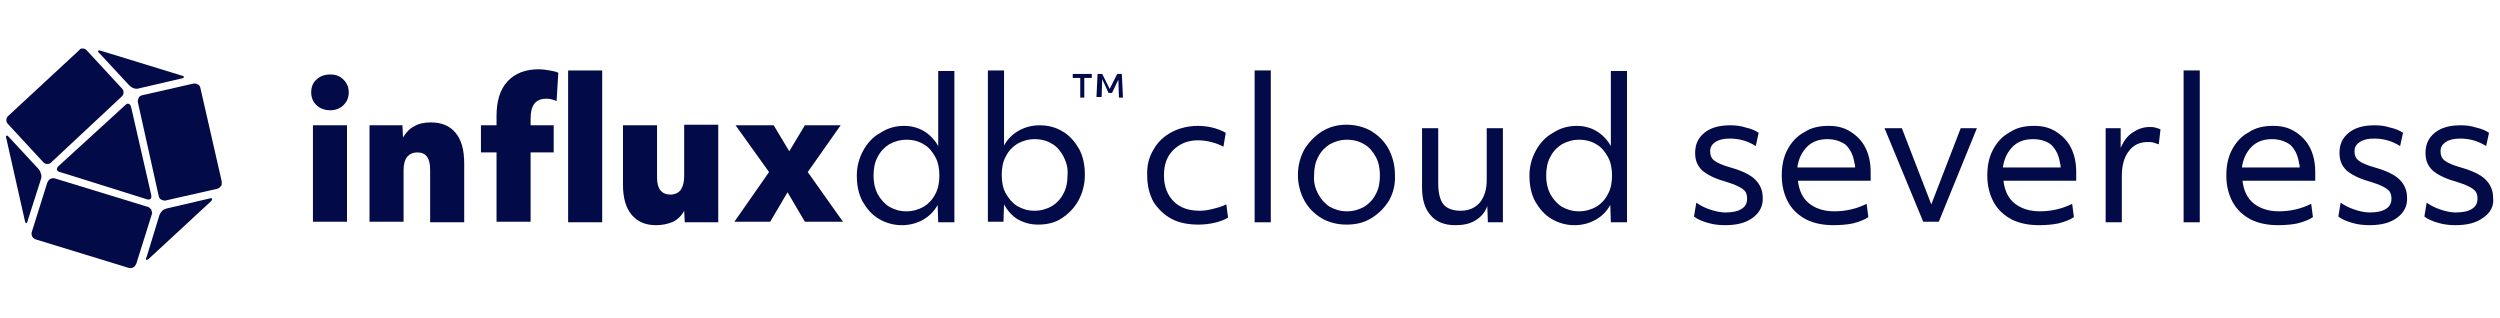
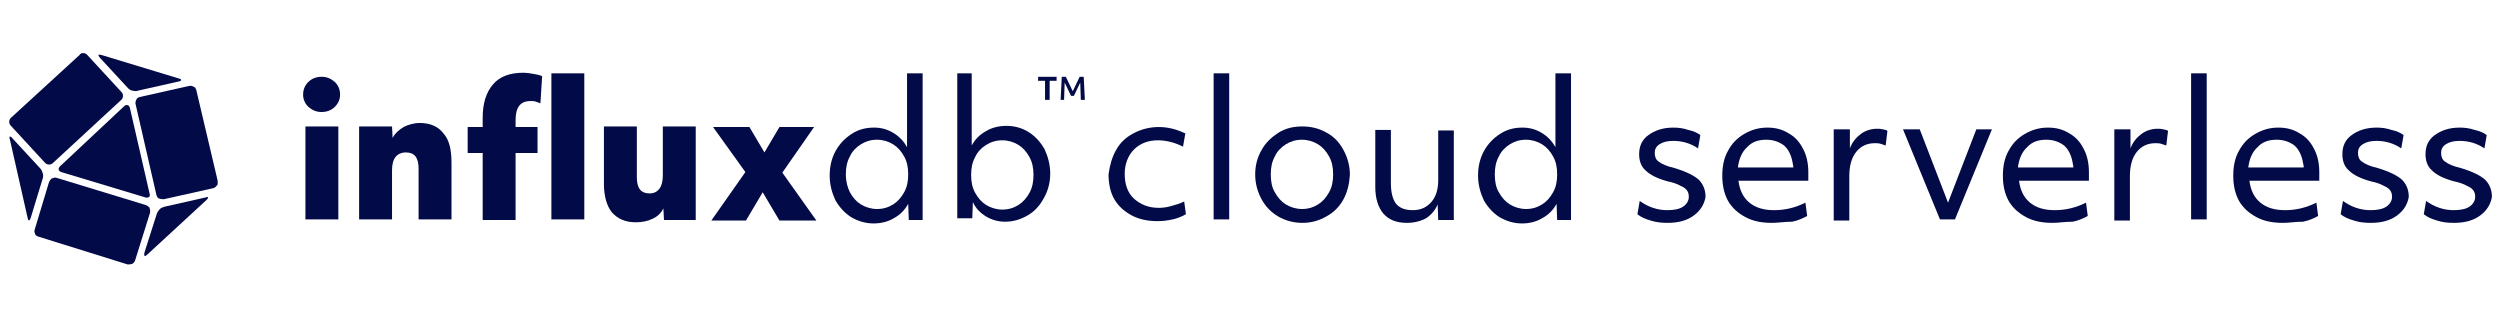
<svg xmlns="http://www.w3.org/2000/svg" version="1.1" id="Layer_1" x="0px" y="0px" viewBox="0 0 433 55" style="enable-background:new 0 0 433 55;" xml:space="preserve">
  <style type="text/css">
	.st0{fill:#020A47;}
	.st1{fill-rule:evenodd;clip-rule:evenodd;fill:#020A47;}
</style>
  <g>
-     <path class="st0" d="M54.2,21.7h5.9v16.7h-5.9V21.7z M54.8,18.2c-0.6-0.6-0.9-1.3-0.9-2.2c0-0.9,0.3-1.7,0.9-2.2   c0.6-0.6,1.4-0.9,2.4-0.9s1.7,0.3,2.3,0.9c0.6,0.6,0.9,1.3,0.9,2.2c0,0.9-0.3,1.6-0.9,2.2c-0.6,0.6-1.4,0.9-2.3,0.9   S55.4,18.8,54.8,18.2z" />
-     <path class="st0" d="M64,21.7h5.7l0.1,2.1c0.5-0.8,1.1-1.5,1.9-1.9c0.8-0.5,1.8-0.7,2.9-0.7c1.9,0,3.3,0.6,4.3,1.8   c1,1.2,1.5,2.9,1.5,5.3v10.2h-5.9v-9.1c0-2-0.7-3-2.2-3c-0.8,0-1.4,0.3-1.8,0.8c-0.4,0.5-0.6,1.3-0.6,2.3v8.9H64V21.7z" />
-     <path class="st0" d="M86,26.4h-2.7v-4.7H86v-1.6c0-2.6,0.6-4.6,1.9-6c1.3-1.4,3.1-2.1,5.4-2.1c0.7,0,1.3,0.1,1.9,0.2   c0.6,0.1,1.1,0.2,1.5,0.4l-0.3,4.9c-0.2-0.1-0.5-0.2-0.9-0.3c-0.3-0.1-0.6-0.1-0.9-0.1c-1.8,0-2.7,1.1-2.7,3.4v1.2h4v4.7h-4v12H86   V26.4z M98.4,12.2h5.9v26.3h-5.9V12.2z" />
-     <path class="st0" d="M124.4,38.5h-5.8l-0.1-2c-0.4,0.8-1.1,1.5-1.9,1.9c-0.9,0.4-1.9,0.6-3,0.6c-1.8,0-3.2-0.6-4.2-1.8   c-1-1.2-1.5-2.9-1.5-5.2V21.7h5.9v9.1c0,1.9,0.8,2.9,2.3,2.9c0.8,0,1.4-0.3,1.8-0.8c0.4-0.6,0.6-1.4,0.6-2.4v-8.9h5.9V38.5z" />
-     <path class="st0" d="M133.2,29.8l-5.8-8.1h6.6l2.7,4.5l2.7-4.5h6.2l-5.7,8.1l6.1,8.6h-6.6l-3-5.1l-3,5.1h-6.2L133.2,29.8z" />
-     <path class="st0" d="M165.2,38.5h-2.7l-0.1-3c-0.6,1.1-1.5,2-2.6,2.6c-1.1,0.6-2.3,0.9-3.6,0.9c-1.5,0-2.8-0.4-4-1.1   c-1.2-0.7-2.1-1.8-2.8-3c-0.7-1.3-1-2.8-1-4.5c0-1.6,0.4-3,1.1-4.3c0.7-1.3,1.7-2.4,3-3.1c1.2-0.8,2.6-1.2,4.1-1.2   c1.2,0,2.4,0.3,3.4,0.9c1,0.6,1.9,1.5,2.5,2.6v-13h2.8V38.5z M152,33.6c0.5,0.9,1.2,1.7,2,2.2c0.9,0.5,1.8,0.8,3,0.8   c1.1,0,2.1-0.3,3-0.8c0.8-0.5,1.5-1.2,2-2.2c0.5-0.9,0.7-2,0.7-3.2c0-1.2-0.2-2.3-0.7-3.2c-0.5-0.9-1.1-1.7-2-2.2   c-0.8-0.5-1.8-0.8-3-0.8c-1.1,0-2.1,0.3-3,0.8c-0.8,0.5-1.5,1.2-2,2.2c-0.5,0.9-0.7,2-0.7,3.2C151.3,31.6,151.5,32.6,152,33.6z" />
-     <path class="st0" d="M171.1,12.2h2.8v13c0.6-1.1,1.5-2,2.6-2.6c1.1-0.6,2.3-0.9,3.6-0.9c1.5,0,2.9,0.4,4,1.1c1.2,0.7,2.1,1.8,2.8,3   c0.7,1.3,1,2.8,1,4.5c0,1.6-0.4,3.1-1.1,4.4c-0.7,1.3-1.7,2.3-2.9,3.1c-1.2,0.8-2.6,1.1-4.1,1.1c-1.3,0-2.4-0.3-3.5-0.9   c-1-0.6-1.8-1.5-2.4-2.6l-0.1,3h-2.7V12.2z M184.2,27.1c-0.5-0.9-1.1-1.7-2-2.2c-0.8-0.5-1.8-0.8-3-0.8c-1.1,0-2.1,0.3-3,0.8   c-0.8,0.5-1.5,1.2-2,2.2c-0.5,0.9-0.7,2-0.7,3.2c0,1.2,0.2,2.3,0.7,3.2c0.5,0.9,1.2,1.7,2,2.2c0.9,0.5,1.8,0.8,3,0.8   c1.1,0,2.1-0.3,3-0.8c0.8-0.5,1.5-1.2,2-2.2c0.5-0.9,0.7-2,0.7-3.2C185,29.1,184.7,28.1,184.2,27.1z" />
-     <path class="st0" d="M199.8,25.9c0.7-1.3,1.8-2.3,3.1-3c1.3-0.7,2.9-1.1,4.6-1.1c0.8,0,1.7,0.1,2.5,0.3c0.8,0.2,1.6,0.5,2.3,0.9   l-0.4,2.4c-0.6-0.3-1.3-0.6-2.1-0.8c-0.8-0.2-1.6-0.3-2.3-0.3c-1.8,0-3.2,0.6-4.3,1.7c-1.1,1.1-1.6,2.5-1.6,4.4   c0,1.9,0.6,3.4,1.7,4.5c1.1,1.1,2.6,1.6,4.5,1.6c0.7,0,1.4-0.1,2.2-0.3c0.8-0.2,1.6-0.4,2.4-0.8l0.3,2.3c-0.7,0.4-1.5,0.7-2.4,0.9   c-0.9,0.2-1.8,0.3-2.7,0.3c-1.8,0-3.4-0.3-4.7-1c-1.3-0.7-2.3-1.7-3.1-2.9c-0.7-1.3-1.1-2.8-1.1-4.5   C198.6,28.7,199,27.2,199.8,25.9z" />
-     <path class="st0" d="M217.3,12.2h2.8v26.3h-2.8V12.2z" />
-     <path class="st0" d="M240.6,34.7c-0.8,1.3-1.8,2.3-3.1,3.1c-1.3,0.8-2.7,1.1-4.3,1.1c-1.6,0-3.1-0.4-4.3-1.1   c-1.3-0.8-2.3-1.8-3-3.1c-0.7-1.3-1.1-2.8-1.1-4.4c0-1.6,0.4-3.1,1.1-4.4c0.8-1.3,1.8-2.3,3-3.1c1.3-0.8,2.7-1.2,4.3-1.2   c1.6,0,3.1,0.4,4.3,1.1c1.3,0.8,2.3,1.8,3,3.1c0.7,1.3,1.1,2.8,1.1,4.4C241.7,32,241.3,33.4,240.6,34.7z M228.3,33.6   c0.5,0.9,1.2,1.7,2,2.2c0.9,0.5,1.8,0.8,3,0.8c1.1,0,2.1-0.3,3-0.8c0.8-0.5,1.5-1.2,2-2.2c0.5-0.9,0.7-2,0.7-3.2   c0-1.2-0.2-2.3-0.7-3.2c-0.5-0.9-1.1-1.7-2-2.2c-0.8-0.5-1.8-0.8-3-0.8c-1.1,0-2.1,0.3-3,0.8c-0.8,0.5-1.5,1.2-2,2.2   c-0.5,0.9-0.7,2-0.7,3.2C227.5,31.6,227.8,32.6,228.3,33.6z" />
-     <path class="st0" d="M260.3,38.5h-2.6l-0.1-2.8c-0.4,1.1-1.1,1.9-2.1,2.5c-1,0.6-2.1,0.8-3.5,0.8c-1.8,0-3.3-0.6-4.2-1.7   c-1-1.1-1.5-2.7-1.5-4.8V22.2h2.8v9.5c0,1.7,0.3,2.9,0.9,3.7c0.6,0.7,1.6,1.1,3,1.1c1.4,0,2.5-0.5,3.3-1.4c0.8-1,1.2-2.3,1.2-3.9   v-9h2.8V38.5z" />
-     <path class="st0" d="M281.7,38.5H279l-0.1-3c-0.6,1.1-1.5,2-2.6,2.6c-1.1,0.6-2.3,0.9-3.6,0.9c-1.5,0-2.8-0.4-4-1.1   c-1.2-0.7-2.1-1.8-2.8-3c-0.7-1.3-1-2.8-1-4.5c0-1.6,0.4-3,1.1-4.3c0.7-1.3,1.7-2.4,3-3.1c1.2-0.8,2.6-1.2,4.1-1.2   c1.2,0,2.4,0.3,3.4,0.9c1,0.6,1.9,1.5,2.5,2.6v-13h2.8V38.5z M268.5,33.6c0.5,0.9,1.2,1.7,2,2.2c0.9,0.5,1.8,0.8,3,0.8   c1.1,0,2.1-0.3,3-0.8c0.8-0.5,1.5-1.2,2-2.2c0.5-0.9,0.7-2,0.7-3.2c0-1.2-0.2-2.3-0.7-3.2c-0.5-0.9-1.1-1.7-2-2.2   c-0.8-0.5-1.8-0.8-3-0.8c-1.1,0-2.1,0.3-3,0.8c-0.8,0.5-1.5,1.2-2,2.2c-0.5,0.9-0.7,2-0.7,3.2C267.8,31.6,268,32.6,268.5,33.6z" />
-     <path class="st0" d="M303.6,37.7c-1.2,0.9-2.8,1.3-4.8,1.3c-1,0-2-0.1-3-0.4c-1-0.3-1.8-0.6-2.4-1.1l0.4-2.4   c0.7,0.5,1.5,0.9,2.4,1.2c0.9,0.3,1.8,0.5,2.6,0.5c1.2,0,2.2-0.2,2.8-0.6c0.7-0.4,1-1,1-1.8c0-0.5-0.1-0.9-0.3-1.2   c-0.2-0.3-0.6-0.6-1.2-0.9c-0.6-0.3-1.4-0.6-2.4-0.9c-1.8-0.5-3.1-1.2-3.9-1.9c-0.8-0.8-1.2-1.7-1.2-3c0-1.5,0.5-2.6,1.6-3.5   c1.1-0.9,2.6-1.3,4.5-1.3c0.9,0,1.8,0.1,2.7,0.4c0.9,0.2,1.6,0.5,2.2,0.9l-0.5,2.3c-1.4-0.9-2.9-1.3-4.5-1.3   c-1.1,0-1.9,0.2-2.5,0.6c-0.6,0.4-0.9,0.9-0.9,1.6c0,0.7,0.2,1.2,0.7,1.6c0.5,0.4,1.4,0.8,2.8,1.2c2.1,0.6,3.5,1.3,4.3,2.1   c0.8,0.8,1.3,1.8,1.3,3.1C305.4,35.6,304.8,36.8,303.6,37.7z" />
-     <path class="st0" d="M317.6,39c-1.8,0-3.4-0.3-4.8-1c-1.3-0.7-2.4-1.7-3.1-3c-0.7-1.3-1.1-2.8-1.1-4.6c0-1.7,0.3-3.2,1-4.5   c0.7-1.3,1.6-2.3,2.9-3c1.2-0.8,2.6-1.1,4.2-1.1c1.5,0,2.7,0.3,3.8,1c1.1,0.7,2,1.6,2.6,2.8c0.6,1.2,0.9,2.6,0.9,4.2   c0,0.3,0,0.5,0,0.8c0,0.2,0,0.5,0,0.7h-12.6c0.2,1.7,0.8,3,1.9,3.9c1.1,0.9,2.6,1.4,4.4,1.4c1.9,0,3.8-0.4,5.6-1.3l0.3,2.3   c-0.7,0.5-1.6,0.8-2.7,1.1C319.9,38.9,318.8,39,317.6,39z M316.5,24.1c-1.4,0-2.6,0.4-3.5,1.3c-0.9,0.9-1.5,2.1-1.7,3.6h10   c0-0.2,0-0.5-0.1-0.7c-0.2-1.4-0.7-2.4-1.5-3.2C318.9,24.5,317.8,24.1,316.5,24.1z" />
-     <path class="st0" d="M326.4,22.2h3l5.1,13.2l5.1-13.2h2.8l-6.6,16.2h-2.7L326.4,22.2z" />
-     <path class="st0" d="M353.2,39c-1.8,0-3.4-0.3-4.8-1c-1.3-0.7-2.4-1.7-3.1-3c-0.7-1.3-1.1-2.8-1.1-4.6c0-1.7,0.3-3.2,1-4.5   c0.7-1.3,1.6-2.3,2.9-3c1.2-0.8,2.6-1.1,4.2-1.1c1.5,0,2.7,0.3,3.8,1c1.1,0.7,2,1.6,2.6,2.8c0.6,1.2,0.9,2.6,0.9,4.2   c0,0.3,0,0.5,0,0.8c0,0.2,0,0.5,0,0.7H347c0.2,1.7,0.8,3,1.9,3.9c1.1,0.9,2.6,1.4,4.4,1.4c1.9,0,3.8-0.4,5.6-1.3l0.3,2.3   c-0.7,0.5-1.6,0.8-2.7,1.1C355.5,38.9,354.4,39,353.2,39z M352.1,24.1c-1.4,0-2.6,0.4-3.5,1.3c-0.9,0.9-1.5,2.1-1.7,3.6h10   c0-0.2,0-0.5-0.1-0.7c-0.2-1.4-0.7-2.4-1.5-3.2C354.6,24.5,353.5,24.1,352.1,24.1z" />
-     <path class="st0" d="M364.7,22.2h2.6l0,3.4c0.5-1.1,1.1-2,2-2.6c0.9-0.6,1.8-1,3-1c0.3,0,0.7,0,1,0.1c0.4,0.1,0.7,0.2,0.9,0.3   l-0.3,2.6c-0.3-0.1-0.6-0.2-0.9-0.3c-0.3-0.1-0.7-0.1-1-0.1c-1.4,0-2.5,0.5-3.3,1.6c-0.8,1-1.2,2.5-1.2,4.3v8h-2.8V22.2z" />
-     <path class="st0" d="M378.2,12.2h2.8v26.3h-2.8V12.2z" />
-     <path class="st0" d="M394.6,39c-1.8,0-3.4-0.3-4.8-1c-1.3-0.7-2.4-1.7-3.1-3c-0.7-1.3-1.1-2.8-1.1-4.6c0-1.7,0.3-3.2,1-4.5   c0.7-1.3,1.6-2.3,2.9-3c1.2-0.8,2.6-1.1,4.2-1.1c1.5,0,2.7,0.3,3.8,1c1.1,0.7,2,1.6,2.6,2.8c0.6,1.2,0.9,2.6,0.9,4.2   c0,0.3,0,0.5,0,0.8c0,0.2,0,0.5,0,0.7h-12.6c0.2,1.7,0.8,3,1.9,3.9c1.1,0.9,2.6,1.4,4.4,1.4c1.9,0,3.8-0.4,5.6-1.3l0.3,2.3   c-0.7,0.5-1.6,0.8-2.7,1.1C396.9,38.9,395.8,39,394.6,39z M393.5,24.1c-1.4,0-2.6,0.4-3.5,1.3c-0.9,0.9-1.5,2.1-1.7,3.6h10   c0-0.2,0-0.5-0.1-0.7c-0.2-1.4-0.7-2.4-1.5-3.2C395.9,24.5,394.8,24.1,393.5,24.1z" />
-     <path class="st0" d="M415.2,37.7c-1.2,0.9-2.8,1.3-4.8,1.3c-1,0-2-0.1-3-0.4c-1-0.3-1.8-0.6-2.4-1.1l0.4-2.4   c0.7,0.5,1.5,0.9,2.4,1.2c0.9,0.3,1.8,0.5,2.6,0.5c1.2,0,2.2-0.2,2.8-0.6c0.7-0.4,1-1,1-1.8c0-0.5-0.1-0.9-0.3-1.2   c-0.2-0.3-0.6-0.6-1.2-0.9c-0.6-0.3-1.4-0.6-2.4-0.9c-1.8-0.5-3.1-1.2-3.9-1.9c-0.8-0.8-1.2-1.7-1.2-3c0-1.5,0.5-2.6,1.6-3.5   c1.1-0.9,2.6-1.3,4.5-1.3c0.9,0,1.8,0.1,2.7,0.4c0.9,0.2,1.6,0.5,2.2,0.9l-0.5,2.3c-1.4-0.9-2.9-1.3-4.5-1.3   c-1.1,0-1.9,0.2-2.5,0.6c-0.6,0.4-0.9,0.9-0.9,1.6c0,0.7,0.2,1.2,0.7,1.6c0.5,0.4,1.4,0.8,2.8,1.2c2.1,0.6,3.5,1.3,4.3,2.1   c0.8,0.8,1.3,1.8,1.3,3.1C417,35.6,416.4,36.8,415.2,37.7z" />
-     <path class="st0" d="M430.1,37.7c-1.2,0.9-2.8,1.3-4.8,1.3c-1,0-2-0.1-3-0.4c-1-0.3-1.8-0.6-2.4-1.1l0.4-2.4   c0.7,0.5,1.5,0.9,2.4,1.2c0.9,0.3,1.8,0.5,2.6,0.5c1.2,0,2.2-0.2,2.8-0.6c0.7-0.4,1-1,1-1.8c0-0.5-0.1-0.9-0.3-1.2   c-0.2-0.3-0.6-0.6-1.2-0.9c-0.6-0.3-1.4-0.6-2.4-0.9c-1.8-0.5-3.1-1.2-3.9-1.9c-0.8-0.8-1.2-1.7-1.2-3c0-1.5,0.5-2.6,1.6-3.5   c1.1-0.9,2.6-1.3,4.5-1.3c0.9,0,1.8,0.1,2.7,0.4c0.9,0.2,1.6,0.5,2.2,0.9l-0.5,2.3c-1.4-0.9-2.9-1.3-4.5-1.3   c-1.1,0-1.9,0.2-2.5,0.6c-0.6,0.4-0.9,0.9-0.9,1.6c0,0.7,0.2,1.2,0.7,1.6c0.5,0.4,1.4,0.8,2.8,1.2c2.1,0.6,3.5,1.3,4.3,2.1   c0.8,0.8,1.3,1.8,1.3,3.1C432,35.6,431.4,36.8,430.1,37.7z" />
-     <path class="st1" d="M28.8,34.7l8.8-2c0.1,0,0.3-0.1,0.4-0.2c0.1-0.1,0.2-0.2,0.3-0.3c0.1-0.1,0.1-0.3,0.1-0.4c0-0.1,0-0.3,0-0.4   l-3.7-16.2c-0.1-0.3-0.2-0.5-0.5-0.6c-0.2-0.1-0.5-0.2-0.8-0.1l-8.8,2c-0.3,0.1-0.5,0.2-0.6,0.5c-0.1,0.2-0.2,0.5-0.1,0.8L27.5,34   c0.1,0.3,0.2,0.5,0.5,0.6C28.2,34.7,28.5,34.8,28.8,34.7z" />
-     <path class="st1" d="M25.8,44.8l10.7-9.9c0.4-0.4,0.3-0.7-0.3-0.5l-7.3,1.7c-0.3,0.1-0.6,0.2-0.8,0.4c-0.2,0.2-0.4,0.5-0.5,0.8   l-2.2,7.2C25.1,45,25.3,45.2,25.8,44.8z" />
-     <path class="st1" d="M6.3,41.5l16,4.9c0.3,0.1,0.6,0,0.8-0.1c0.2-0.1,0.4-0.4,0.5-0.6l2.7-8.6c0-0.1,0.1-0.3,0-0.4   c0-0.1-0.1-0.3-0.1-0.4c-0.1-0.1-0.2-0.2-0.3-0.3c-0.1-0.1-0.2-0.2-0.4-0.2l-16-4.9c-0.3-0.1-0.6,0-0.8,0.1   c-0.2,0.1-0.4,0.4-0.5,0.6l-2.7,8.6c-0.1,0.3,0,0.6,0.1,0.8C5.8,41.3,6,41.4,6.3,41.5z" />
-     <path class="st1" d="M1.1,24l3.2,14.2c0.1,0.6,0.4,0.6,0.5,0L7.1,31c0.1-0.3,0.1-0.6,0-0.9c-0.1-0.3-0.2-0.6-0.4-0.8l-5.1-5.5   C1.2,23.3,0.9,23.4,1.1,24z" />
-     <path class="st1" d="M13.6,8.8L1.4,20.1c-0.2,0.2-0.3,0.4-0.3,0.7c0,0.3,0.1,0.5,0.3,0.7l6.1,6.6c0.2,0.2,0.4,0.3,0.7,0.3   c0.3,0,0.5-0.1,0.7-0.3l12.2-11.4c0.2-0.2,0.3-0.4,0.3-0.7c0-0.3-0.1-0.5-0.3-0.7l-6.1-6.6c-0.1-0.1-0.2-0.2-0.3-0.2   c-0.1-0.1-0.3-0.1-0.4-0.1c-0.1,0-0.3,0-0.4,0.1C13.8,8.6,13.7,8.7,13.6,8.8z" />
-     <path class="st1" d="M25.4,34.5c0.6,0.2,0.9-0.1,0.8-0.7l-3.5-15.3c-0.2-0.6-0.6-0.7-1-0.3L10.1,28.8c-0.4,0.4-0.3,0.9,0.3,1   L25.4,34.5z" />
-     <path class="st1" d="M31.5,13.1l-14-4.3c-0.6-0.2-0.7,0.1-0.2,0.5l5.1,5.5c0.2,0.2,0.5,0.4,0.8,0.5c0.3,0.1,0.6,0.1,0.9,0l7.3-1.7   C32,13.5,32,13.2,31.5,13.1z" />
-     <path class="st0" d="M187.1,16.9v-3.4h-1.3v-0.7h3.3v0.7h-1.3v3.4H187.1z M189.9,16.9l0.2-4.1h0.8l1.3,2.6l1.3-2.6h0.8l0.2,4.1   h-0.7l-0.1-3.1l-1.1,2.3h-0.6l-1.1-2.4l-0.1,3.1H189.9z" />
+     <path class="st0" d="M52.9,21.9h5.7v16.1h-5.7V21.9z M53.4,18.5c-0.6-0.6-0.9-1.3-0.9-2.1c0-0.9,0.3-1.6,0.9-2.2   c0.6-0.6,1.4-0.9,2.3-0.9s1.6,0.3,2.3,0.9c0.6,0.6,0.9,1.3,0.9,2.2c0,0.8-0.3,1.5-0.9,2.1c-0.6,0.6-1.4,0.9-2.3,0.9   S54.1,19.1,53.4,18.5z" />
+     <path class="st0" d="M62.4,21.9h5.5l0.1,2c0.4-0.8,1.1-1.4,1.9-1.9c0.8-0.4,1.8-0.7,2.8-0.7c1.8,0,3.2,0.6,4.1,1.8   c1,1.1,1.4,2.8,1.4,5.1v9.8h-5.7v-8.8c0-1.9-0.7-2.8-2.2-2.8c-0.8,0-1.4,0.3-1.8,0.8c-0.4,0.5-0.6,1.3-0.6,2.3v8.5h-5.7V21.9z" />
+     <path class="st0" d="M83.6,26.5H81v-4.5h2.6v-1.6c0-2.5,0.6-4.4,1.8-5.8c1.2-1.4,3-2,5.2-2c0.6,0,1.3,0.1,1.8,0.2   c0.6,0.1,1.1,0.2,1.5,0.4l-0.3,4.7c-0.2-0.1-0.5-0.2-0.8-0.3c-0.3-0.1-0.6-0.1-0.9-0.1c-1.8,0-2.6,1.1-2.6,3.3v1.2h3.8v4.5h-3.8   v11.6h-5.7V26.5z M95.5,12.7h5.7v25.3h-5.7V12.7z" />
+     <path class="st0" d="M120.6,38.1h-5.6l-0.1-2c-0.4,0.8-1,1.4-1.9,1.8c-0.8,0.4-1.8,0.6-2.9,0.6c-1.8,0-3.1-0.6-4.1-1.7   c-0.9-1.1-1.4-2.8-1.4-5v-9.9h5.7v8.8c0,1.9,0.7,2.8,2.2,2.8c0.8,0,1.3-0.3,1.7-0.8c0.4-0.5,0.6-1.3,0.6-2.3v-8.5h5.7V38.1z" />
+     <path class="st0" d="M129.1,29.8l-5.6-7.8h6.3l2.6,4.4l2.6-4.4h6l-5.5,7.9l5.9,8.3h-6.4l-2.9-4.9l-2.9,4.9h-6L129.1,29.8z" />
+     <path class="st0" d="M160,38.1h-2.6l-0.1-2.8c-0.6,1.1-1.4,1.9-2.5,2.5c-1,0.6-2.2,0.9-3.5,0.9c-1.4,0-2.7-0.4-3.9-1.1   c-1.1-0.7-2-1.7-2.7-2.9c-0.6-1.3-1-2.7-1-4.3c0-1.5,0.3-2.9,1-4.2c0.7-1.3,1.7-2.3,2.8-3c1.2-0.8,2.5-1.1,3.9-1.1   c1.2,0,2.3,0.3,3.3,0.9c1,0.6,1.8,1.4,2.4,2.5V12.7h2.7V38.1z M147.2,33.3c0.5,0.9,1.1,1.6,1.9,2.1c0.8,0.5,1.8,0.8,2.8,0.8   c1.1,0,2-0.3,2.8-0.8c0.8-0.5,1.4-1.2,1.9-2.1c0.5-0.9,0.7-1.9,0.7-3.1c0-1.2-0.2-2.2-0.7-3.1c-0.5-0.9-1.1-1.6-1.9-2.1   c-0.8-0.5-1.8-0.8-2.8-0.8c-1.1,0-2,0.3-2.8,0.8c-0.8,0.5-1.5,1.2-1.9,2.1c-0.5,0.9-0.7,1.9-0.7,3.1   C146.5,31.4,146.8,32.5,147.2,33.3z" />
+     <path class="st0" d="M165.6,12.7h2.7v12.5c0.6-1.1,1.4-1.9,2.5-2.5c1-0.6,2.2-0.9,3.5-0.9c1.5,0,2.8,0.4,3.9,1.1   c1.1,0.7,2,1.7,2.7,2.9c0.6,1.3,1,2.7,1,4.3c0,1.5-0.4,3-1.1,4.2c-0.7,1.3-1.6,2.3-2.8,3c-1.2,0.7-2.5,1.1-3.9,1.1   c-1.2,0-2.3-0.3-3.3-0.9c-1-0.6-1.8-1.4-2.3-2.5l-0.1,2.8h-2.6V12.7z M178.3,27.2c-0.5-0.9-1.1-1.6-1.9-2.1   c-0.8-0.5-1.8-0.8-2.8-0.8c-1.1,0-2,0.3-2.8,0.8c-0.8,0.5-1.5,1.2-1.9,2.1c-0.5,0.9-0.7,1.9-0.7,3.1c0,1.2,0.2,2.2,0.7,3.1   c0.5,0.9,1.1,1.6,1.9,2.1c0.8,0.5,1.8,0.8,2.8,0.8c1.1,0,2-0.3,2.8-0.8s1.4-1.2,1.9-2.1c0.5-0.9,0.7-1.9,0.7-3.1   C179,29.1,178.8,28.1,178.3,27.2z" />
+     <path class="st0" d="M193.3,26c0.7-1.3,1.7-2.2,3-2.9c1.3-0.7,2.8-1.1,4.4-1.1c0.8,0,1.6,0.1,2.4,0.3c0.8,0.2,1.5,0.5,2.2,0.8   l-0.4,2.3c-0.6-0.3-1.3-0.6-2.1-0.8c-0.8-0.2-1.5-0.3-2.2-0.3c-1.7,0-3.1,0.5-4.2,1.6c-1,1-1.6,2.5-1.6,4.2c0,1.8,0.5,3.3,1.6,4.3   s2.5,1.6,4.3,1.6c0.7,0,1.4-0.1,2.1-0.3c0.7-0.2,1.5-0.4,2.3-0.8l0.3,2.2c-0.7,0.4-1.4,0.7-2.3,0.9c-0.9,0.2-1.7,0.3-2.6,0.3   c-1.7,0-3.2-0.3-4.5-1c-1.3-0.7-2.3-1.6-3-2.8c-0.7-1.2-1-2.7-1-4.3C192.2,28.7,192.6,27.2,193.3,26z" />
+     <path class="st0" d="M210.2,12.7h2.7v25.3h-2.7V12.7z" />
+     <path class="st0" d="M232.7,34.5c-0.7,1.3-1.7,2.3-3,3c-1.2,0.7-2.6,1.1-4.1,1.1c-1.6,0-3-0.4-4.2-1.1c-1.2-0.7-2.2-1.7-2.9-3   c-0.7-1.3-1.1-2.7-1.1-4.3c0-1.6,0.4-3,1.1-4.2c0.7-1.3,1.7-2.2,2.9-3c1.3-0.8,2.6-1.1,4.2-1.1c1.6,0,3,0.4,4.2,1.1   c1.3,0.7,2.2,1.7,2.9,3c0.7,1.3,1.1,2.7,1.1,4.3C233.7,31.8,233.4,33.2,232.7,34.5z M220.8,33.3c0.5,0.9,1.1,1.6,1.9,2.1   c0.8,0.5,1.8,0.8,2.8,0.8c1.1,0,2-0.3,2.8-0.8c0.8-0.5,1.4-1.2,1.9-2.1c0.5-0.9,0.7-1.9,0.7-3.1c0-1.2-0.2-2.2-0.7-3.1   c-0.5-0.9-1.1-1.6-1.9-2.1c-0.8-0.5-1.8-0.8-2.8-0.8c-1.1,0-2,0.3-2.8,0.8c-0.8,0.5-1.5,1.2-1.9,2.1c-0.5,0.9-0.7,1.9-0.7,3.1   C220.1,31.4,220.3,32.5,220.8,33.3z" />
+     <path class="st0" d="M251.6,38.1h-2.5l-0.1-2.7c-0.4,1-1.1,1.8-2,2.4c-0.9,0.5-2.1,0.8-3.3,0.8c-1.8,0-3.1-0.5-4.1-1.6   c-0.9-1.1-1.4-2.6-1.4-4.6v-9.9h2.7v9.2c0,1.6,0.3,2.8,0.9,3.6c0.6,0.7,1.5,1.1,2.9,1.1c1.4,0,2.4-0.5,3.2-1.4   c0.8-0.9,1.2-2.2,1.2-3.8v-8.6h2.7V38.1z" />
+     <path class="st0" d="M272.3,38.1h-2.6l-0.1-2.8c-0.6,1.1-1.4,1.9-2.5,2.5c-1,0.6-2.2,0.9-3.5,0.9c-1.4,0-2.7-0.4-3.9-1.1   c-1.1-0.7-2-1.7-2.7-2.9c-0.6-1.3-1-2.7-1-4.3c0-1.5,0.3-2.9,1-4.2c0.7-1.3,1.7-2.3,2.8-3c1.2-0.8,2.5-1.1,3.9-1.1   c1.2,0,2.3,0.3,3.3,0.9c1,0.6,1.8,1.4,2.4,2.5V12.7h2.7V38.1z M259.6,33.3c0.5,0.9,1.1,1.6,1.9,2.1c0.8,0.5,1.8,0.8,2.8,0.8   c1.1,0,2-0.3,2.8-0.8s1.4-1.2,1.9-2.1c0.5-0.9,0.7-1.9,0.7-3.1c0-1.2-0.2-2.2-0.7-3.1c-0.5-0.9-1.1-1.6-1.9-2.1   c-0.8-0.5-1.8-0.8-2.8-0.8c-1.1,0-2,0.3-2.8,0.8c-0.8,0.5-1.5,1.2-1.9,2.1c-0.5,0.9-0.7,1.9-0.7,3.1   C258.9,31.4,259.1,32.5,259.6,33.3z" />
+     <path class="st0" d="M293.4,37.3c-1.2,0.9-2.7,1.3-4.6,1.3c-1,0-2-0.1-2.9-0.4c-1-0.3-1.7-0.6-2.3-1.1l0.4-2.3   c0.7,0.5,1.4,0.9,2.3,1.2c0.9,0.3,1.7,0.4,2.5,0.4c1.2,0,2.1-0.2,2.7-0.6c0.6-0.4,1-1,1-1.7c0-0.5-0.1-0.8-0.3-1.1   c-0.2-0.3-0.6-0.6-1.1-0.8c-0.5-0.3-1.3-0.6-2.3-0.8c-1.8-0.5-3-1.1-3.8-1.9c-0.8-0.7-1.1-1.7-1.1-2.8c0-1.4,0.5-2.5,1.6-3.3   c1.1-0.8,2.5-1.3,4.3-1.3c0.9,0,1.7,0.1,2.6,0.4c0.9,0.2,1.6,0.5,2.1,0.9l-0.4,2.3c-1.3-0.9-2.8-1.3-4.3-1.3c-1,0-1.8,0.2-2.4,0.6   c-0.6,0.4-0.8,0.9-0.8,1.5c0,0.6,0.2,1.2,0.7,1.5c0.5,0.4,1.4,0.8,2.7,1.1c2,0.6,3.4,1.3,4.2,2c0.8,0.8,1.2,1.8,1.2,3   C295.2,35.3,294.6,36.4,293.4,37.3z" />
+     <path class="st0" d="M306.9,38.6c-1.8,0-3.3-0.3-4.6-1c-1.3-0.7-2.3-1.6-3-2.8c-0.7-1.3-1-2.7-1-4.4c0-1.6,0.3-3.1,1-4.3   c0.7-1.3,1.6-2.2,2.8-2.9c1.2-0.7,2.5-1.1,4-1.1c1.4,0,2.6,0.3,3.7,1c1.1,0.6,1.9,1.5,2.5,2.7c0.6,1.1,0.9,2.5,0.9,4   c0,0.3,0,0.5,0,0.8c0,0.2,0,0.5,0,0.7h-12.1c0.2,1.6,0.8,2.9,1.9,3.8c1.1,0.9,2.5,1.3,4.3,1.3c1.8,0,3.6-0.4,5.4-1.3l0.3,2.3   c-0.7,0.4-1.6,0.8-2.6,1C309.1,38.4,308,38.6,306.9,38.6z M305.9,24.2c-1.4,0-2.5,0.4-3.3,1.3c-0.9,0.8-1.4,2-1.6,3.5h9.6   c0-0.2,0-0.4-0.1-0.7c-0.2-1.3-0.7-2.4-1.5-3.1C308.2,24.6,307.2,24.2,305.9,24.2z" />
+     <path class="st0" d="M317.9,22.4h2.5l0,3.3c0.4-1.1,1.1-1.9,1.9-2.5c0.8-0.6,1.8-0.9,2.8-0.9c0.3,0,0.6,0,1,0.1   c0.4,0.1,0.7,0.1,0.8,0.3l-0.3,2.5c-0.3-0.1-0.6-0.2-0.9-0.3c-0.3-0.1-0.7-0.1-1-0.1c-1.3,0-2.4,0.5-3.2,1.5   c-0.8,1-1.2,2.4-1.2,4.2v7.7h-2.7V22.4z" />
+     <path class="st0" d="M329.6,22.4h2.9l4.9,12.7l4.9-12.7h2.7l-6.4,15.6H336L329.6,22.4z" />
+     <path class="st0" d="M355.5,38.6c-1.8,0-3.3-0.3-4.6-1c-1.3-0.7-2.3-1.6-3-2.8c-0.7-1.3-1-2.7-1-4.4c0-1.6,0.3-3.1,1-4.3   c0.7-1.3,1.6-2.2,2.8-2.9c1.2-0.7,2.5-1.1,4-1.1c1.4,0,2.6,0.3,3.7,1c1.1,0.6,1.9,1.5,2.5,2.7c0.6,1.1,0.9,2.5,0.9,4   c0,0.3,0,0.5,0,0.8c0,0.2,0,0.5,0,0.7h-12.1c0.2,1.6,0.8,2.9,1.9,3.8c1.1,0.9,2.5,1.3,4.3,1.3c1.8,0,3.6-0.4,5.4-1.3l0.3,2.3   c-0.7,0.4-1.6,0.8-2.6,1C357.6,38.4,356.6,38.6,355.5,38.6z M354.4,24.2c-1.4,0-2.5,0.4-3.3,1.3c-0.9,0.8-1.4,2-1.6,3.5h9.6   c0-0.2,0-0.4-0.1-0.7c-0.2-1.3-0.7-2.4-1.5-3.1C356.7,24.6,355.7,24.2,354.4,24.2z" />
+     <path class="st0" d="M366.5,22.4h2.5l0,3.3c0.4-1.1,1.1-1.9,1.9-2.5c0.8-0.6,1.8-0.9,2.8-0.9c0.3,0,0.6,0,1,0.1   c0.4,0.1,0.7,0.1,0.8,0.3l-0.3,2.5c-0.3-0.1-0.6-0.2-0.9-0.3c-0.3-0.1-0.7-0.1-1-0.1c-1.3,0-2.4,0.5-3.2,1.5   c-0.8,1-1.2,2.4-1.2,4.2v7.7h-2.7V22.4z" />
+     <path class="st0" d="M379.5,12.7h2.7v25.3h-2.7V12.7z" />
+     <path class="st0" d="M395.4,38.6c-1.8,0-3.3-0.3-4.6-1c-1.3-0.7-2.3-1.6-3-2.8c-0.7-1.3-1-2.7-1-4.4c0-1.6,0.3-3.1,1-4.3   c0.7-1.3,1.6-2.2,2.8-2.9c1.2-0.7,2.5-1.1,4-1.1c1.4,0,2.6,0.3,3.7,1c1.1,0.6,1.9,1.5,2.5,2.7c0.6,1.1,0.9,2.5,0.9,4   c0,0.3,0,0.5,0,0.8c0,0.2,0,0.5,0,0.7h-12.1c0.2,1.6,0.8,2.9,1.9,3.8c1.1,0.9,2.5,1.3,4.3,1.3c1.8,0,3.6-0.4,5.4-1.3l0.3,2.3   c-0.7,0.4-1.6,0.8-2.6,1C397.5,38.4,396.5,38.6,395.4,38.6z M394.3,24.2c-1.4,0-2.5,0.4-3.3,1.3c-0.9,0.8-1.4,2-1.6,3.5h9.6   c0-0.2,0-0.4-0.1-0.7c-0.2-1.3-0.7-2.4-1.5-3.1C396.6,24.6,395.6,24.2,394.3,24.2z" />
+     <path class="st0" d="M415.2,37.3c-1.2,0.9-2.7,1.3-4.6,1.3c-1,0-2-0.1-2.9-0.4c-1-0.3-1.7-0.6-2.3-1.1l0.4-2.3   c0.7,0.5,1.4,0.9,2.3,1.2c0.9,0.3,1.7,0.4,2.5,0.4c1.2,0,2.1-0.2,2.7-0.6c0.6-0.4,1-1,1-1.7c0-0.5-0.1-0.8-0.3-1.1   c-0.2-0.3-0.6-0.6-1.1-0.8c-0.5-0.3-1.3-0.6-2.3-0.8c-1.8-0.5-3-1.1-3.8-1.9c-0.8-0.7-1.1-1.7-1.1-2.8c0-1.4,0.5-2.5,1.6-3.3   c1.1-0.8,2.5-1.3,4.3-1.3c0.9,0,1.7,0.1,2.6,0.4c0.9,0.2,1.6,0.5,2.1,0.9l-0.4,2.3c-1.3-0.9-2.8-1.3-4.3-1.3c-1,0-1.8,0.2-2.4,0.6   c-0.6,0.4-0.8,0.9-0.8,1.5c0,0.6,0.2,1.2,0.7,1.5c0.5,0.4,1.4,0.8,2.7,1.1c2,0.6,3.4,1.3,4.2,2c0.8,0.8,1.2,1.8,1.2,3   C417,35.3,416.4,36.4,415.2,37.3z" />
+     <path class="st0" d="M429.6,37.3c-1.2,0.9-2.7,1.3-4.6,1.3c-1,0-2-0.1-2.9-0.4c-1-0.3-1.7-0.6-2.3-1.1l0.4-2.3   c0.7,0.5,1.4,0.9,2.3,1.2c0.9,0.3,1.7,0.4,2.5,0.4c1.2,0,2.1-0.2,2.7-0.6c0.6-0.4,1-1,1-1.7c0-0.5-0.1-0.8-0.3-1.1   c-0.2-0.3-0.6-0.6-1.1-0.8c-0.5-0.3-1.3-0.6-2.3-0.8c-1.8-0.5-3-1.1-3.8-1.9c-0.8-0.7-1.1-1.7-1.1-2.8c0-1.4,0.5-2.5,1.6-3.3   c1.1-0.8,2.5-1.3,4.3-1.3c0.9,0,1.7,0.1,2.6,0.4c0.9,0.2,1.6,0.5,2.1,0.9l-0.4,2.3c-1.3-0.9-2.8-1.3-4.3-1.3c-1,0-1.8,0.2-2.4,0.6   c-0.6,0.4-0.8,0.9-0.8,1.5c0,0.6,0.2,1.2,0.7,1.5c0.5,0.4,1.4,0.8,2.7,1.1c2,0.6,3.4,1.3,4.2,2c0.8,0.8,1.2,1.8,1.2,3   C431.4,35.3,430.8,36.4,429.6,37.3z" />
+     <path class="st1" d="M28.4,34.5l8.5-1.9c0.1,0,0.3-0.1,0.4-0.2c0.1-0.1,0.2-0.2,0.3-0.3c0.1-0.1,0.1-0.2,0.1-0.4s0-0.3,0-0.4   L34,15.6c-0.1-0.3-0.2-0.5-0.5-0.6c-0.2-0.1-0.5-0.2-0.8-0.1l-8.5,1.9c-0.3,0.1-0.5,0.2-0.6,0.5c-0.1,0.2-0.2,0.5-0.1,0.8l3.6,15.7   c0.1,0.3,0.2,0.5,0.5,0.6C27.9,34.5,28.1,34.5,28.4,34.5z" />
+     <path class="st1" d="M25.5,44.1l10.3-9.5c0.4-0.4,0.3-0.6-0.2-0.4l-7.1,1.6c-0.3,0.1-0.6,0.2-0.8,0.4c-0.2,0.2-0.4,0.5-0.5,0.7   L25,43.8C24.9,44.4,25.1,44.5,25.5,44.1z" />
+     <path class="st1" d="M6.7,41l15.4,4.8c0.3,0,0.5,0,0.8-0.1c0.2-0.1,0.4-0.3,0.5-0.6l2.6-8.3c0-0.1,0-0.3,0-0.4   c0-0.1-0.1-0.3-0.1-0.4s-0.2-0.2-0.3-0.3c-0.1-0.1-0.2-0.1-0.4-0.2L9.8,30.8c-0.3-0.1-0.5,0-0.8,0.1c-0.2,0.1-0.4,0.4-0.5,0.6   L6,39.8c-0.1,0.3,0,0.5,0.1,0.8C6.2,40.8,6.4,40.9,6.7,41z" />
+     <path class="st1" d="M1.7,24.1l3.1,13.7c0.1,0.5,0.3,0.5,0.5,0l2.1-6.9c0.1-0.3,0.1-0.6,0-0.9c-0.1-0.3-0.2-0.6-0.4-0.8l-4.9-5.3   C1.8,23.5,1.5,23.6,1.7,24.1z" />
+     <path class="st1" d="M13.8,9.5L1.9,20.4c-0.2,0.2-0.3,0.4-0.3,0.7c0,0.3,0.1,0.5,0.3,0.7l5.9,6.4c0.2,0.2,0.4,0.3,0.7,0.3   c0.3,0,0.5-0.1,0.7-0.3L21,17.3c0.2-0.2,0.3-0.4,0.3-0.7c0-0.3-0.1-0.5-0.3-0.7l-5.9-6.4c-0.1-0.1-0.2-0.2-0.3-0.2   c-0.1-0.1-0.3-0.1-0.4-0.1c-0.1,0-0.3,0-0.4,0.1C14,9.3,13.8,9.4,13.8,9.5z" />
+     <path class="st1" d="M25.2,34.2c0.5,0.1,0.9-0.1,0.7-0.7l-3.4-14.8c-0.1-0.5-0.6-0.7-1-0.3L10.4,28.8c-0.4,0.4-0.3,0.8,0.2,1   L25.2,34.2z" />
+     <path class="st1" d="M31,13.6L17.5,9.5c-0.5-0.1-0.6,0-0.2,0.5l4.9,5.3c0.2,0.2,0.5,0.4,0.8,0.4c0.3,0.1,0.6,0.1,0.9,0l7.1-1.6   C31.5,14,31.5,13.7,31,13.6z" />
+     <path class="st0" d="M181,17.3V14h-1.2v-0.7h3.2V14h-1.2v3.3H181z M183.7,17.3l0.2-4h0.7l1.2,2.5l1.2-2.5h0.7l0.2,4h-0.7l-0.1-3   l-1.1,2.3h-0.5l-1.1-2.3l-0.1,3H183.7z" />
  </g>
</svg>
